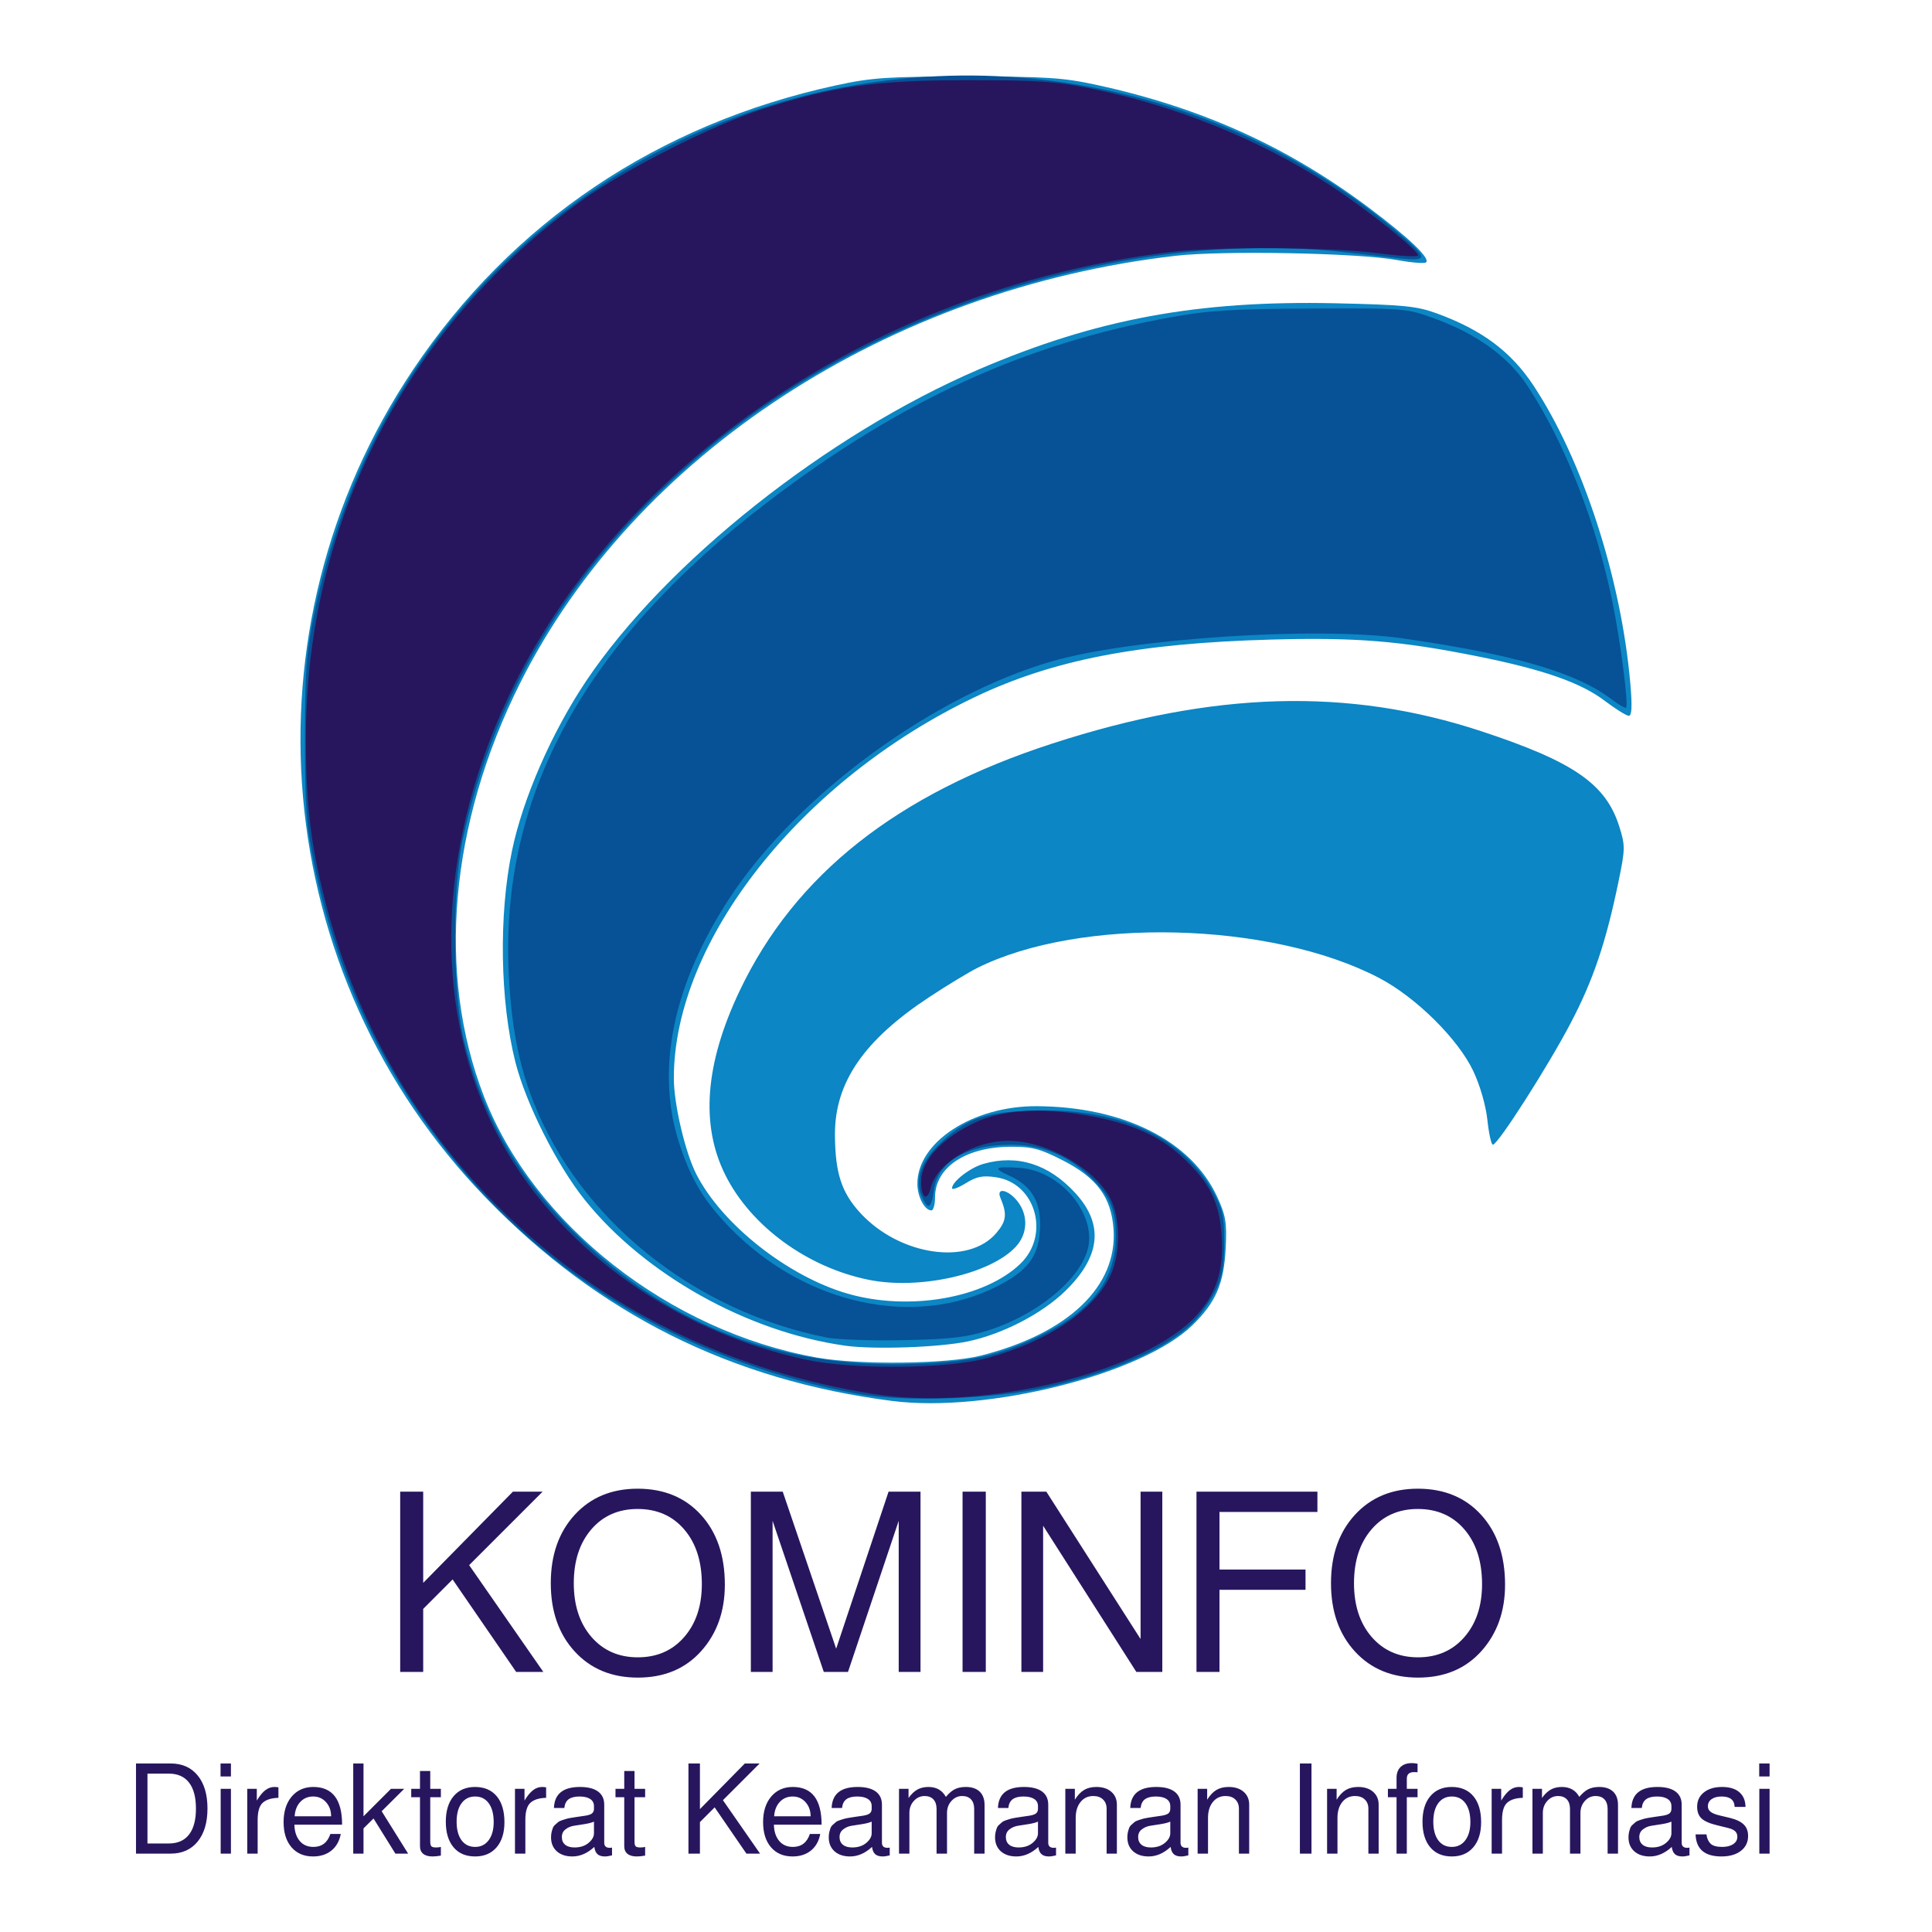
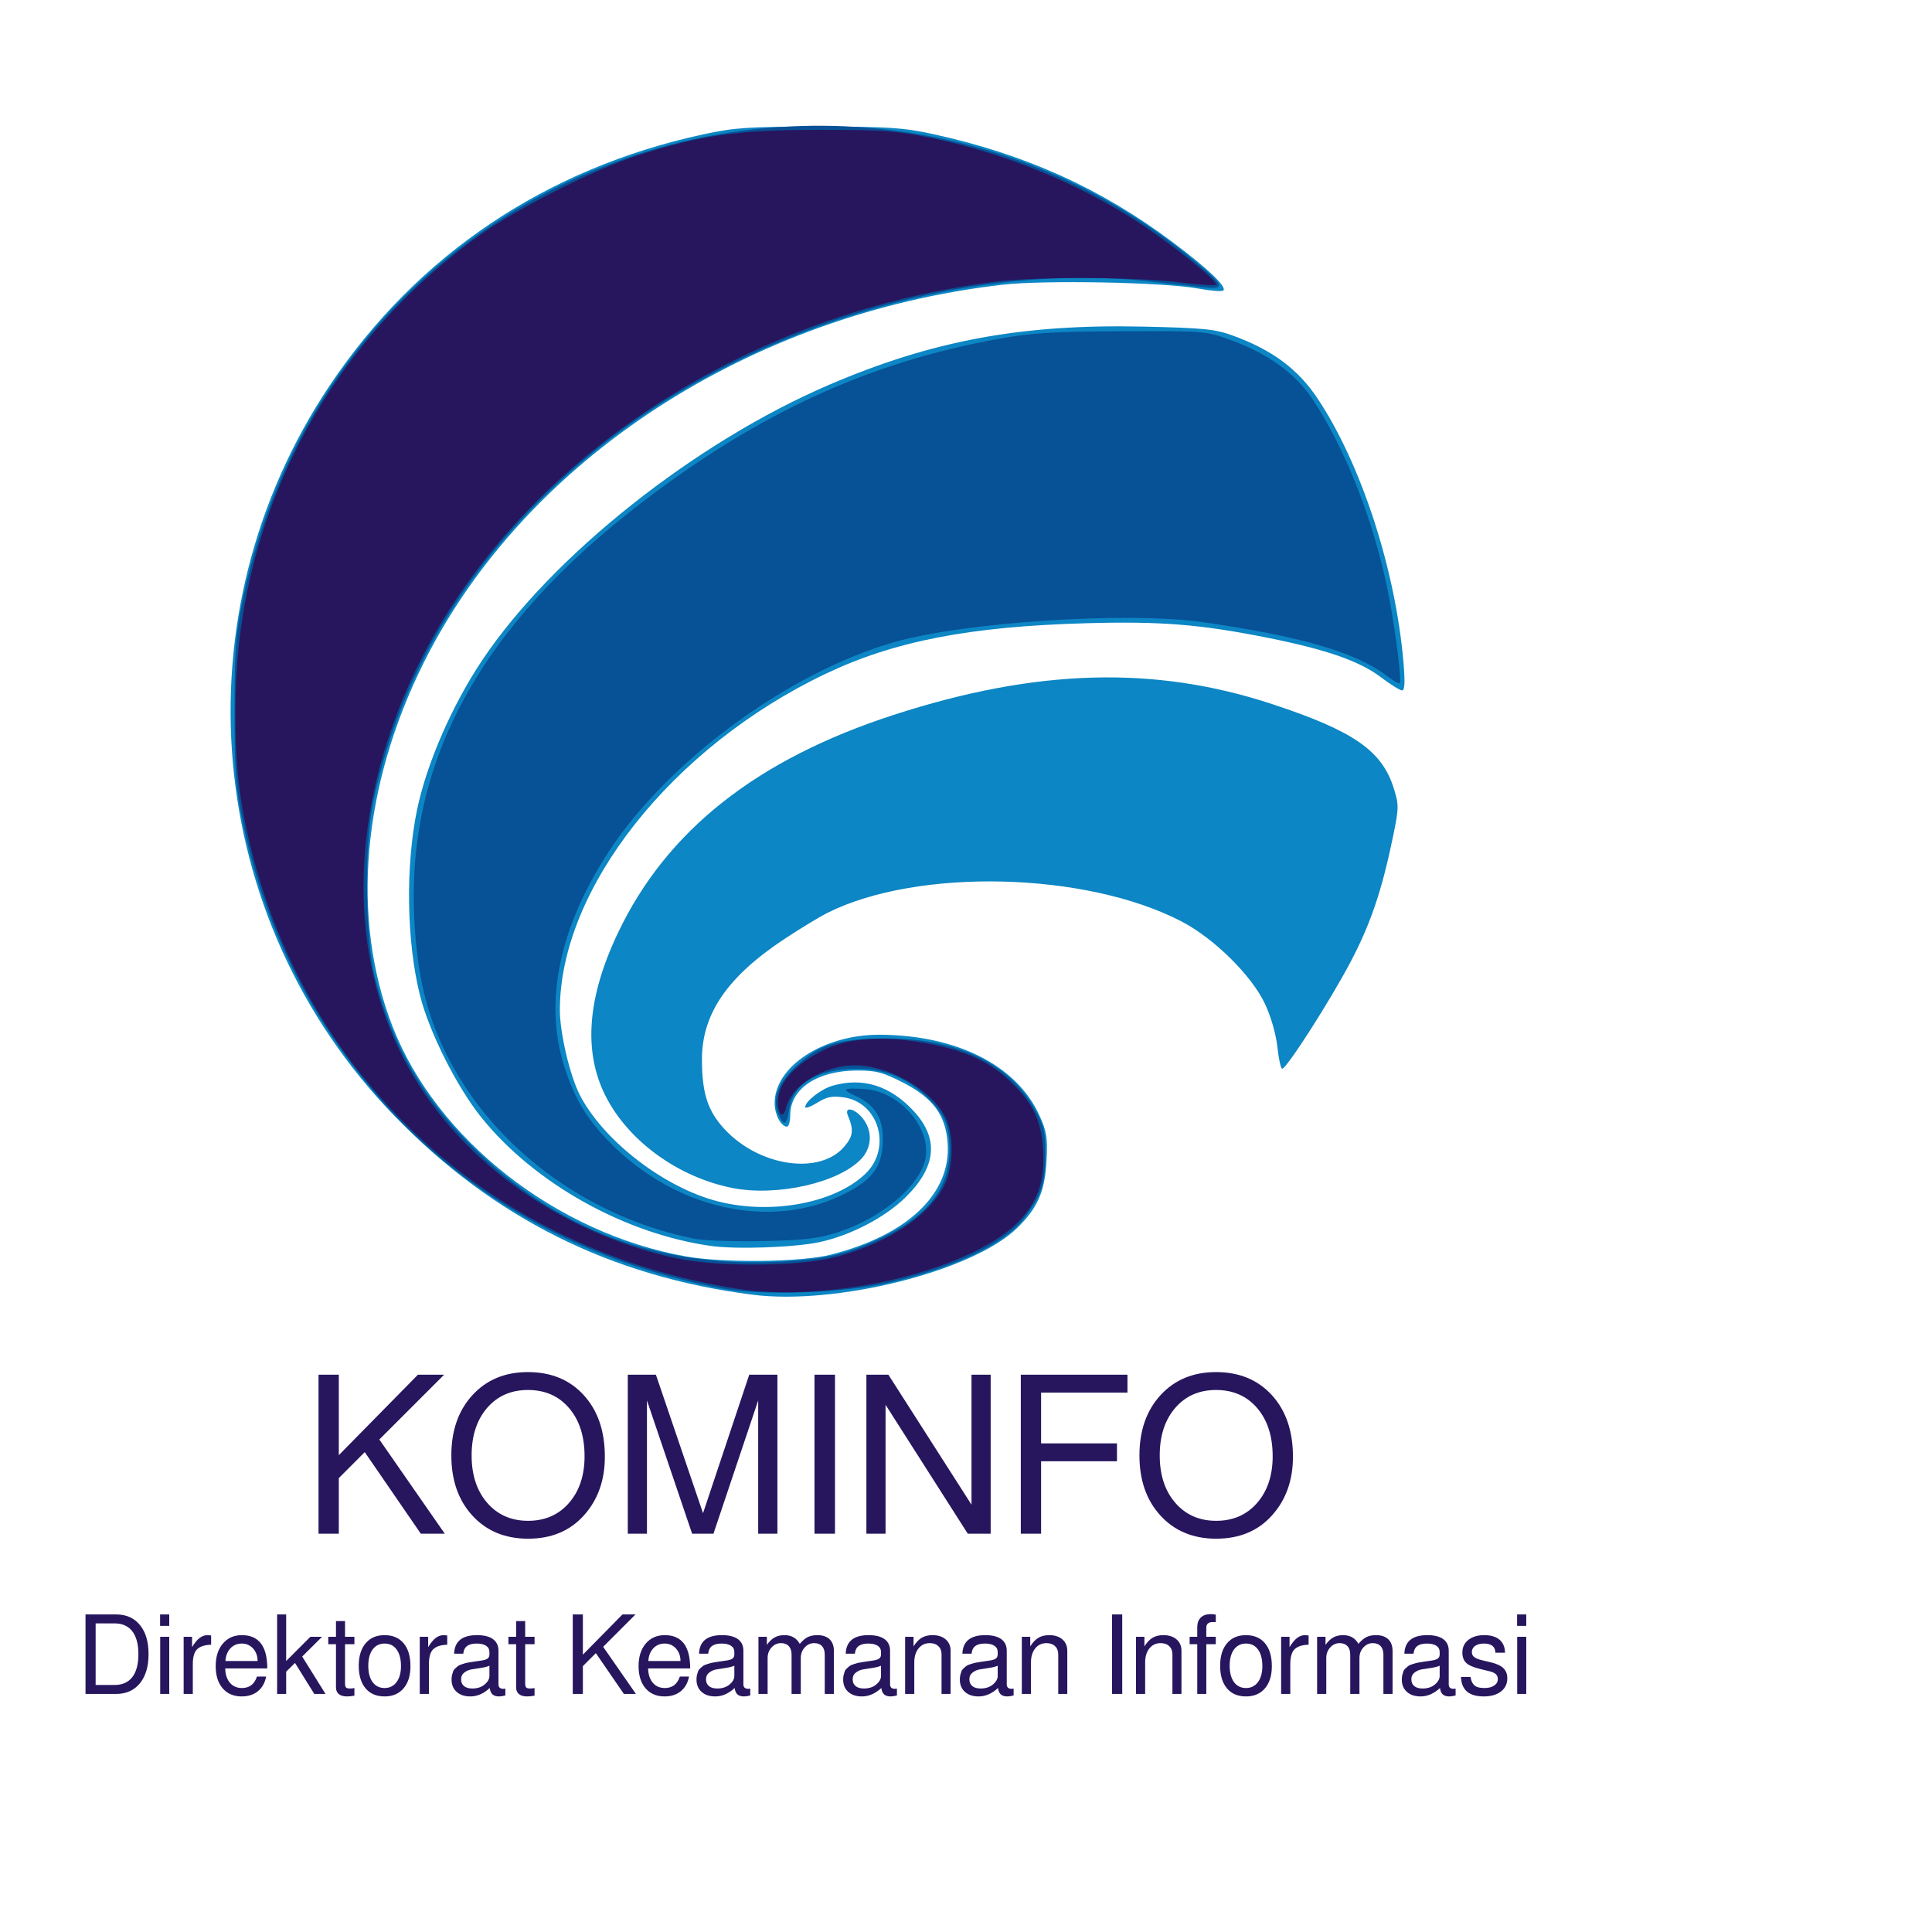
- <svg xmlns="http://www.w3.org/2000/svg" width="500" height="500" id="svg2" version="1.1">
+ <svg xmlns="http://www.w3.org/2000/svg" width="150mm" height="150mm" id="svg2" version="1.1">
  <defs id="defs4" />
-   <g id="layer1" transform="translate(0,-552.3622)">
-     <g id="g3035" transform="translate(-82.8325,458.6092)">
+   <g id="layer1" transform="translate(0,-520.8662)">
+     <g id="g3035" transform="translate(-92.93403,444.4671)">
      <rect y="93.753" x="82.833" height="500" width="500" id="rect3010" style="fill:none;stroke:none" />
      <g transform="translate(-25.95635,10.02289)" id="g3025">
        <g id="g3012" transform="translate(52.93711,-17.14288)">
          <path style="fill:#0c86c4" d="m 286.739,463.437 c -41.593,-5.31 -76.03,-22.521 -105.086,-52.52 -56.064,-57.884 -63.943,-147.031 -18.942,-214.297 25.559,-38.204 63.423,-63.67 109.527,-73.663 9.252,-2.005 13.293,-2.276 34,-2.276 20.561,0 24.771,0.278 33.664,2.221 26.901,5.877 49.136,15.925 70.214,31.729 10.282,7.709 15.888,13.056 14.815,14.129 -0.364,0.364 -3.706,0.104 -7.427,-0.576 -10.12,-1.851 -45.05,-2.53 -57.368,-1.115 -74.307,8.533 -140.005,51.369 -169.704,110.648 -18.229,36.386 -21.619,75.195 -9.336,106.903 12.861,33.201 48.054,60.814 86.142,67.59 11.03,1.962 33.846,1.686 42.5,-0.514 22.627,-5.752 35.366,-17.924 34.293,-32.765 -0.598,-8.265 -4.304,-13.253 -13.234,-17.811 -5.828,-2.975 -7.848,-3.495 -13.458,-3.466 -11.611,0.06 -19.501,5.359 -19.501,13.096 0,1.854 -0.423,3.37 -0.94,3.37 -1.741,0 -3.596,-3.476 -3.628,-6.8 -0.104,-10.827 14.339,-20.253 30.9,-20.165 22.517,0.12 40.061,8.969 46.751,23.583 2.167,4.732 2.468,6.597 2.134,13.197 -0.466,9.217 -2.544,14.002 -8.669,19.967 -12.944,12.605 -52.999,22.682 -77.648,19.536 z M 274.537,449.127 c -25.329,-3.577 -51.788,-18.387 -67.302,-37.672 -7.248,-9.01 -15.325,-25.058 -18.029,-35.821 -3.952,-15.732 -4.306,-37.904 -0.869,-54.503 2.804,-13.542 10.305,-30.733 19.205,-44.011 20.497,-30.581 62.395,-63.82 101.696,-80.68 30.329,-13.01 56.547,-17.866 92.228,-17.08 17.575,0.387 21.059,0.734 26.192,2.608 11.675,4.262 19.197,9.855 24.987,18.577 12.775,19.246 22.803,50.086 25.143,77.324 0.498,5.799 0.379,8.25 -0.4,8.25 -0.61,0 -3.44,-1.764 -6.288,-3.92 -6.181,-4.679 -15.97,-8.09 -32.976,-11.491 -19.968,-3.994 -31.395,-4.916 -53.385,-4.309 -34.173,0.943 -56.374,5.246 -76.472,14.82 -45.134,21.501 -78.028,63.109 -78.028,98.697 0,6.698 2.933,19.195 5.836,24.871 6.622,12.944 23.675,26.407 39.104,30.871 15.909,4.602 35.501,1.209 44.773,-7.754 7.722,-7.466 3.956,-20.813 -6.307,-22.352 -3.458,-0.519 -5.031,-0.211 -7.864,1.541 -1.948,1.204 -3.542,1.781 -3.542,1.282 0,-1.681 4.653,-5.296 8.083,-6.28 8.811,-2.527 16.889,0.016 23.773,7.484 7.481,8.116 6.649,16.435 -2.54,25.396 -6.032,5.882 -16.238,11.167 -25.198,13.049 -7.461,1.567 -24.379,2.154 -31.82,1.103 z m 6.201,-17.03 c -15.885,-3.188 -30.491,-13.831 -37.134,-27.059 -6.535,-13.011 -5.309,-28.88 3.694,-47.795 14.291,-30.026 40.727,-50.916 80.941,-63.958 41.763,-13.545 76.508,-14.535 111,-3.162 23.869,7.87 32.205,13.627 35.676,24.637 1.559,4.946 1.55,5.784 -0.152,14.06 -3.267,15.883 -6.556,25.638 -12.409,36.8 -5.925,11.299 -18.847,31.5 -20.151,31.5 -0.402,0 -1.039,-2.875 -1.415,-6.39 -0.406,-3.787 -1.897,-8.953 -3.661,-12.684 -3.93,-8.31 -14.88,-19.129 -24.388,-24.095 -28.001,-14.626 -77.456,-15.84 -104,-2.554 -2.2,1.101 -7.733,4.456 -12.295,7.456 -17.021,11.19 -24.564,22.169 -24.509,35.672 0.041,9.882 1.694,14.978 6.577,20.275 10.2,11.066 28.054,13.663 35.237,5.126 2.579,-3.065 2.778,-4.852 1.012,-9.056 -1.173,-2.791 2.018,-2.15 4.406,0.885 2.851,3.624 2.674,8.424 -0.433,11.777 -6.559,7.077 -24.859,11.203 -37.994,8.567 z" id="path3002" />
          <path style="fill:#075196" d="m 277.739,461.582 c -41.301,-7.713 -77.21,-28.047 -102.269,-57.91 -19.832,-23.635 -32.365,-49.622 -38.403,-79.626 -1.953,-9.703 -2.299,-14.517 -2.299,-31.926 0,-17.365 0.349,-22.233 2.282,-31.834 10.796,-53.629 43.958,-97.538 91.806,-121.557 61.259,-30.751 135.317,-22.247 187.859,21.57 8.935,7.451 9.08,8.277 1.298,7.416 -3.451,-0.382 -10.099,-1.114 -14.774,-1.627 -54.927,-6.03 -120.493,14.453 -164.885,51.511 -33.239,27.747 -54.288,61.471 -62.742,100.52 -2.81,12.981 -2.602,40.407 0.397,52.307 4.7,18.647 12.835,33.313 26.118,47.085 24.628,25.535 54.51,37.603 89.987,36.345 15.127,-0.537 21.899,-2.02 32.625,-7.145 13.695,-6.544 19.888,-14.666 19.861,-26.045 -0.018,-7.365 -1.749,-10.959 -7.883,-16.357 -5.467,-4.813 -11.845,-7.19 -19.29,-7.19 -11.396,0 -18.917,4.444 -19.887,11.75 -0.663,4.993 -1.596,5.366 -3.276,1.309 -1.676,-4.046 -0.01,-8.708 4.741,-13.265 6.693,-6.42 11.392,-8.144 23.445,-8.604 22.686,-0.865 39.37,6.526 47.301,20.955 2.574,4.683 2.941,6.359 2.924,13.355 -0.02,8.378 -1.077,11.534 -6.117,18.266 -5.582,7.456 -20.01,14.394 -39.319,18.905 -13.618,3.182 -37.437,4.044 -49.5,1.791 z m -8,-14.567 c -34.371,-6.859 -63.868,-30.596 -75.866,-61.05 -3.748,-9.513 -5.696,-19.63 -6.348,-32.957 -2.265,-46.314 19.577,-86.058 67.285,-122.433 34.196,-26.073 66.313,-40.769 103.984,-47.582 9.96,-1.801 16.017,-2.178 36.445,-2.266 24.291,-0.105 24.563,-0.083 31.948,2.613 10.97,4.004 19.029,9.871 24.051,17.51 9.583,14.576 17.739,35.355 21.906,55.812 2.105,10.335 4.218,26.668 3.539,27.348 -0.214,0.214 -1.864,-0.733 -3.667,-2.105 -9.158,-6.973 -25.079,-11.632 -54.019,-15.809 -22.024,-3.179 -70.136,-0.063 -90.758,5.877 -30.902,8.902 -66.045,34.65 -83.459,61.148 -14.726,22.408 -19.317,44.508 -13.192,63.5 3.037,9.417 6.466,15.133 13.221,22.043 19.434,19.879 47.696,26.029 69.197,15.059 7.751,-3.955 10.542,-7.604 10.974,-14.351 0.465,-7.241 -1.941,-11.531 -8.012,-14.287 -4.313,-1.958 -3.68,-2.409 2.771,-1.973 10.89,0.736 20.435,12.617 17.435,21.705 -2.597,7.87 -13.312,16.422 -25.471,20.33 -5.659,1.819 -9.775,2.297 -21.964,2.553 -8.25,0.173 -17.25,-0.135 -20,-0.684 z" id="path3000" />
          <path style="fill:#27165e" d="M 281.739,461.616 C 210.967,450.248 156.94,401.414 139.811,333.332 c -3.653,-14.52 -4.844,-25.031 -4.784,-42.212 0.193,-55.257 26.316,-105.935 71.28,-138.286 11.192,-8.052 33.746,-19.488 46.676,-23.665 18.583,-6.004 29.479,-7.548 53.255,-7.549 18.752,-4.4e-4 22.97,0.304 33,2.378 21.314,4.408 42.705,13.097 60.361,24.518 9.838,6.363 23.82,17.502 23.209,18.489 -0.242,0.392 -4.858,0.13 -10.256,-0.583 -12.178,-1.608 -41.86,-1.782 -53.847,-0.316 -78.42,9.591 -147.082,57.422 -174.009,121.215 -15.958,37.806 -16.078,76.335 -0.334,106.798 15.001,29.025 45.152,51.104 80.079,58.64 12.171,2.626 36.527,2.407 46.932,-0.423 15.675,-4.263 27.794,-12.443 31.931,-21.555 2.552,-5.62 2.537,-14.558 -0.032,-19.594 -4.052,-7.943 -16.563,-15.068 -26.458,-15.068 -8.969,0 -18.531,5.82 -20.114,12.243 -0.893,3.625 -2.462,2.525 -2.462,-1.725 0,-5.319 5.216,-11.064 13.76,-15.155 7.074,-3.387 16.981,-4.065 28.943,-1.982 11.404,1.986 18.774,5.174 24.796,10.725 7.126,6.569 9.728,11.755 10.29,20.51 0.557,8.672 -1.237,14.541 -6.162,20.167 -13.086,14.947 -55.31,25.344 -84.127,20.714 z" id="path2998" />
        </g>
-         <text xml:space="preserve" style="font-size:32px;font-style:normal;font-variant:normal;font-weight:normal;font-stretch:normal;line-height:125%;letter-spacing:0px;word-spacing:0px;fill:#27165e;fill-opacity:1;stroke:none;font-family:Comic Sans MS;-inkscape-font-specification:Comic Sans MS" x="207.233" y="516.426" id="text3017">
-           <tspan id="tspan3019" x="207.233" y="516.426" style="font-size:64px;font-style:normal;font-variant:normal;font-weight:normal;font-stretch:normal;fill:#27165e;fill-opacity:1;font-family:FreeSans;-inkscape-font-specification:FreeSans">KOMINFO</tspan>
+         <text xml:space="preserve" style="font-style:normal;font-variant:normal;font-weight:normal;font-stretch:normal;font-size:32px;line-height:125%;font-family:'Comic Sans MS';-inkscape-font-specification:'Comic Sans MS';letter-spacing:0px;word-spacing:0px;fill:#27165e;fill-opacity:1;stroke:none" x="207.233" y="516.426" id="text3017">
+           <tspan id="tspan3019" x="207.233" y="516.426" style="font-style:normal;font-variant:normal;font-weight:normal;font-stretch:normal;font-size:64px;font-family:FreeSans;-inkscape-font-specification:FreeSans;fill:#27165e;fill-opacity:1">KOMINFO</tspan>
        </text>
-         <text xml:space="preserve" style="font-size:32px;font-style:normal;font-variant:normal;font-weight:normal;font-stretch:normal;line-height:125%;letter-spacing:0px;word-spacing:0px;fill:#27165e;fill-opacity:1;stroke:none;font-family:Comic Sans MS;-inkscape-font-specification:Comic Sans MS" x="141.421" y="563.448" id="text3021">
-           <tspan id="tspan3023" x="141.421" y="563.448" style="font-style:normal;font-variant:normal;font-weight:normal;font-stretch:normal;fill:#27165e;fill-opacity:1;font-family:FreeSans;-inkscape-font-specification:FreeSans">Direktorat Keamanan Informasi</tspan>
+         <text xml:space="preserve" style="font-style:normal;font-variant:normal;font-weight:normal;font-stretch:normal;font-size:32px;line-height:125%;font-family:'Comic Sans MS';-inkscape-font-specification:'Comic Sans MS';letter-spacing:0px;word-spacing:0px;fill:#27165e;fill-opacity:1;stroke:none" x="141.421" y="563.448" id="text3021">
+           <tspan id="tspan3023" x="141.421" y="563.448" style="font-style:normal;font-variant:normal;font-weight:normal;font-stretch:normal;font-family:FreeSans;-inkscape-font-specification:FreeSans;fill:#27165e;fill-opacity:1">Direktorat Keamanan Informasi</tspan>
        </text>
      </g>
    </g>
  </g>
</svg>
